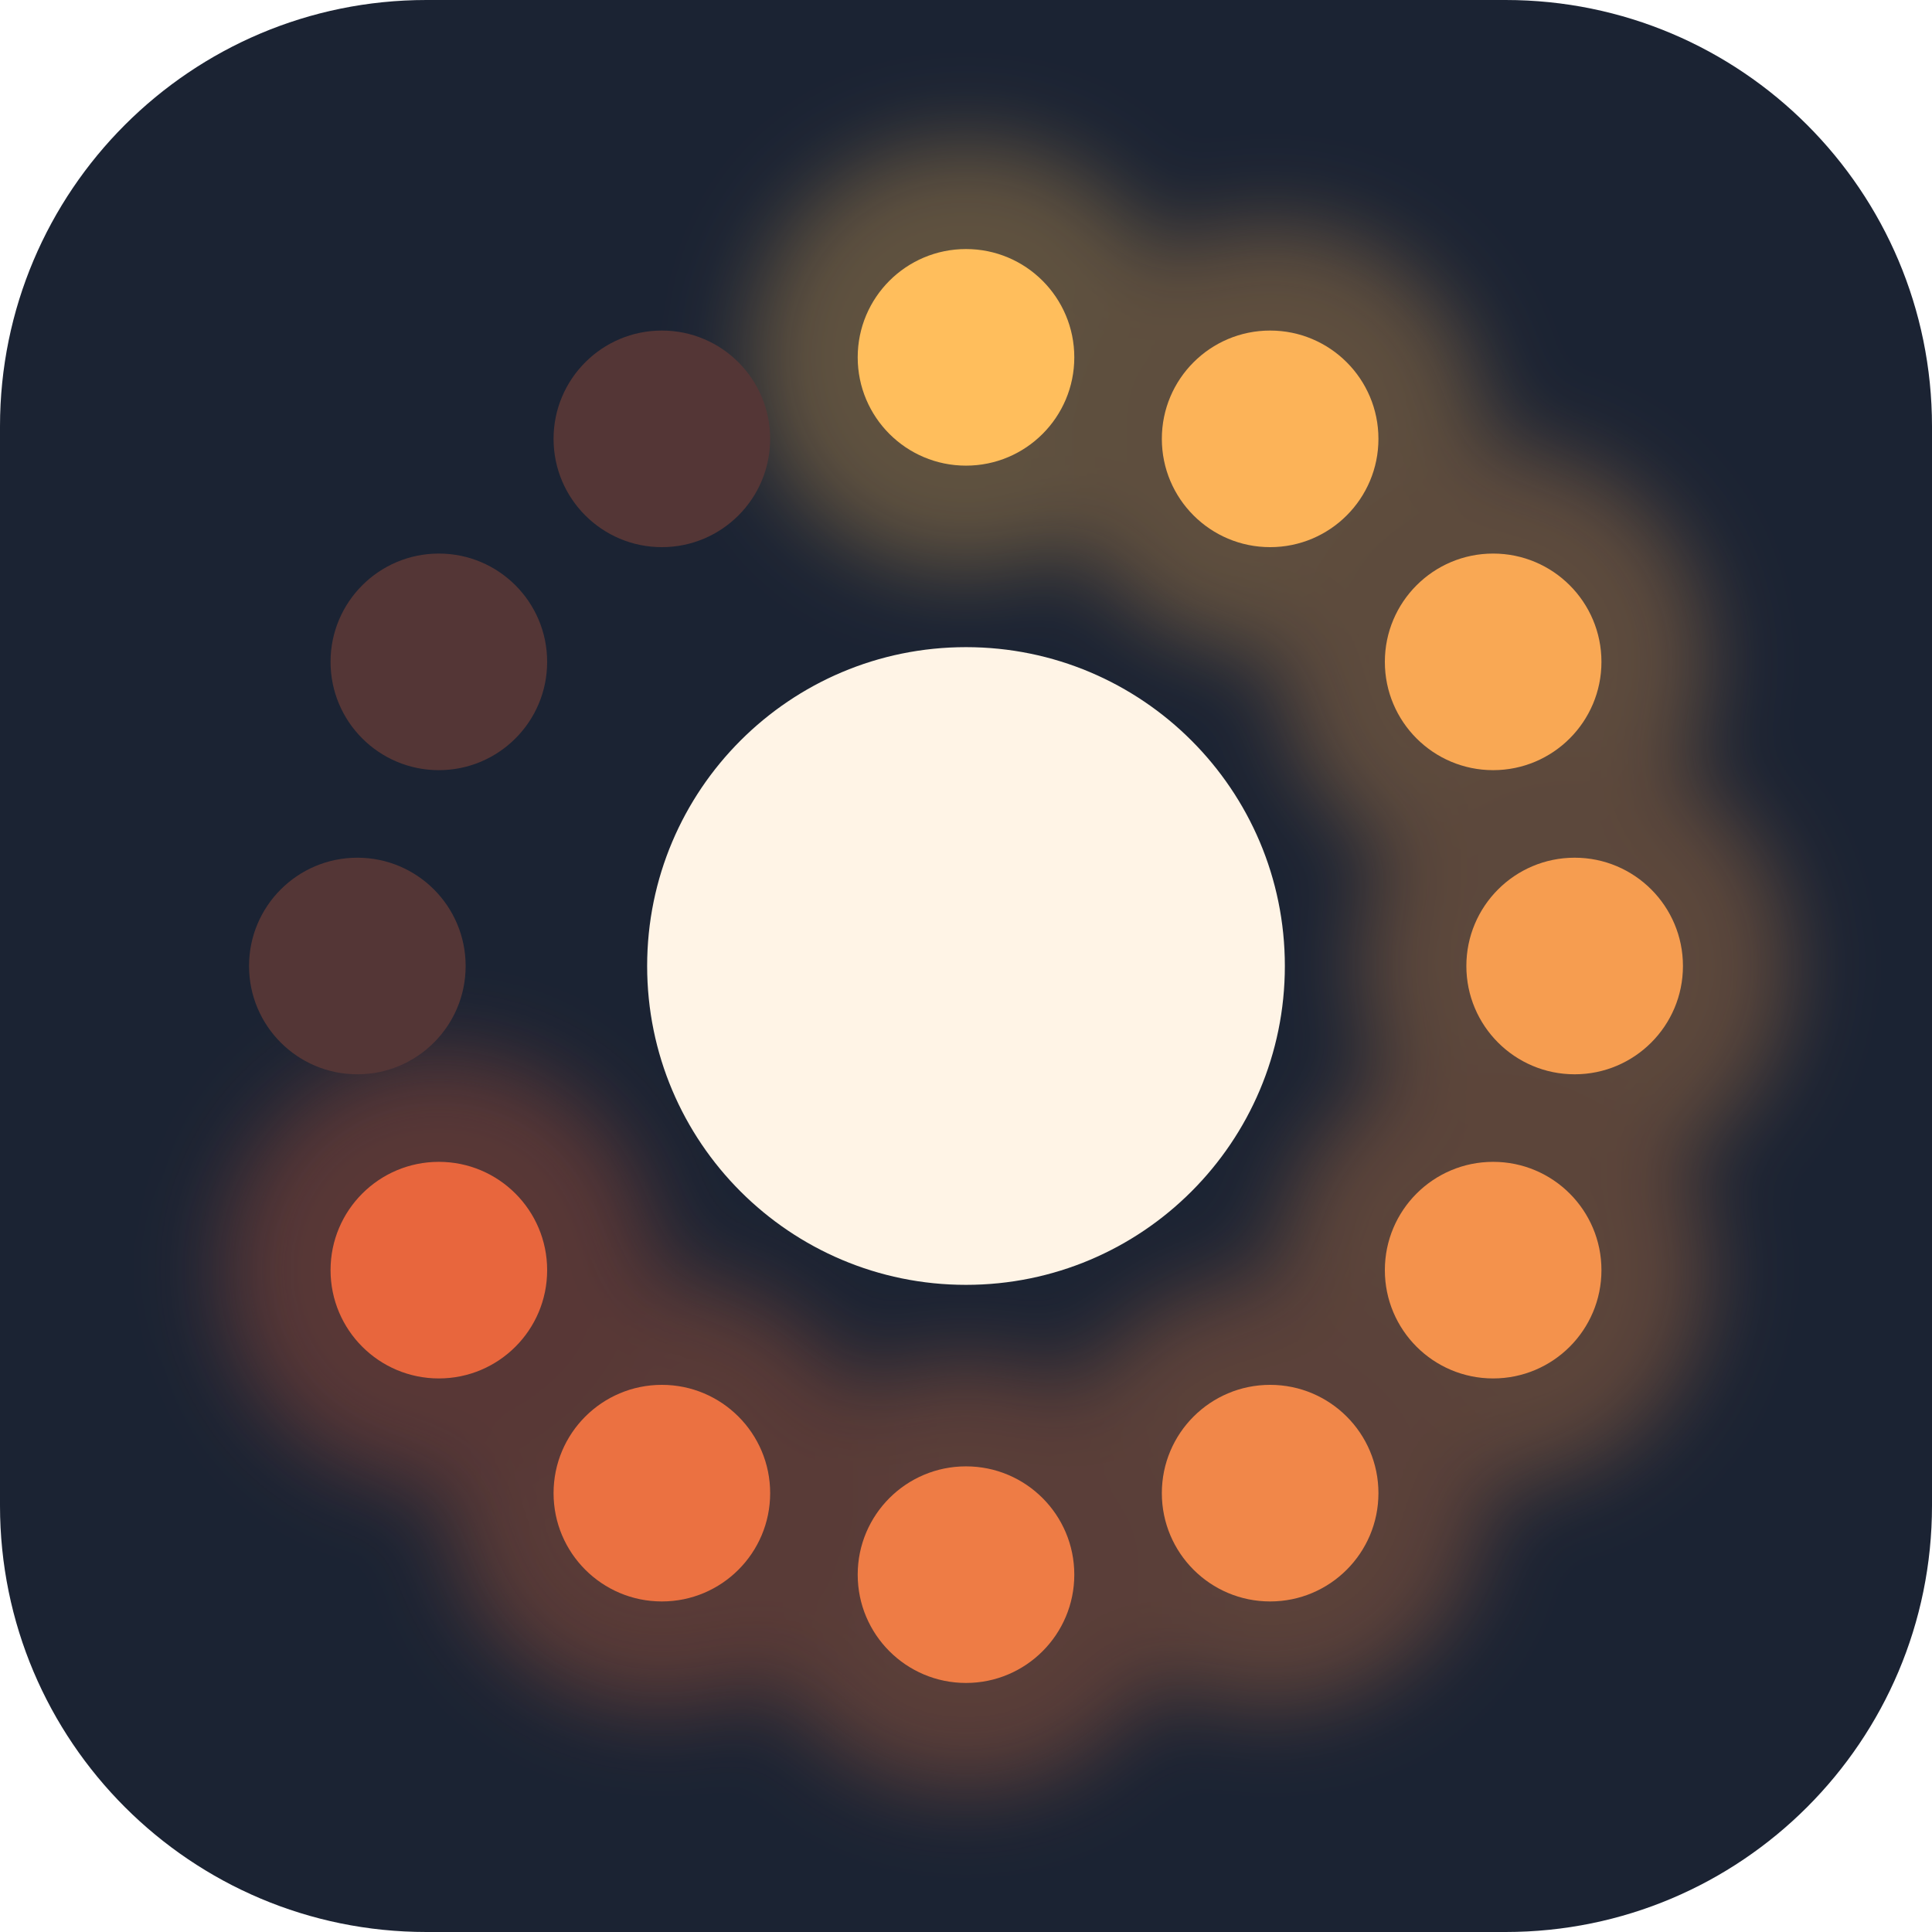
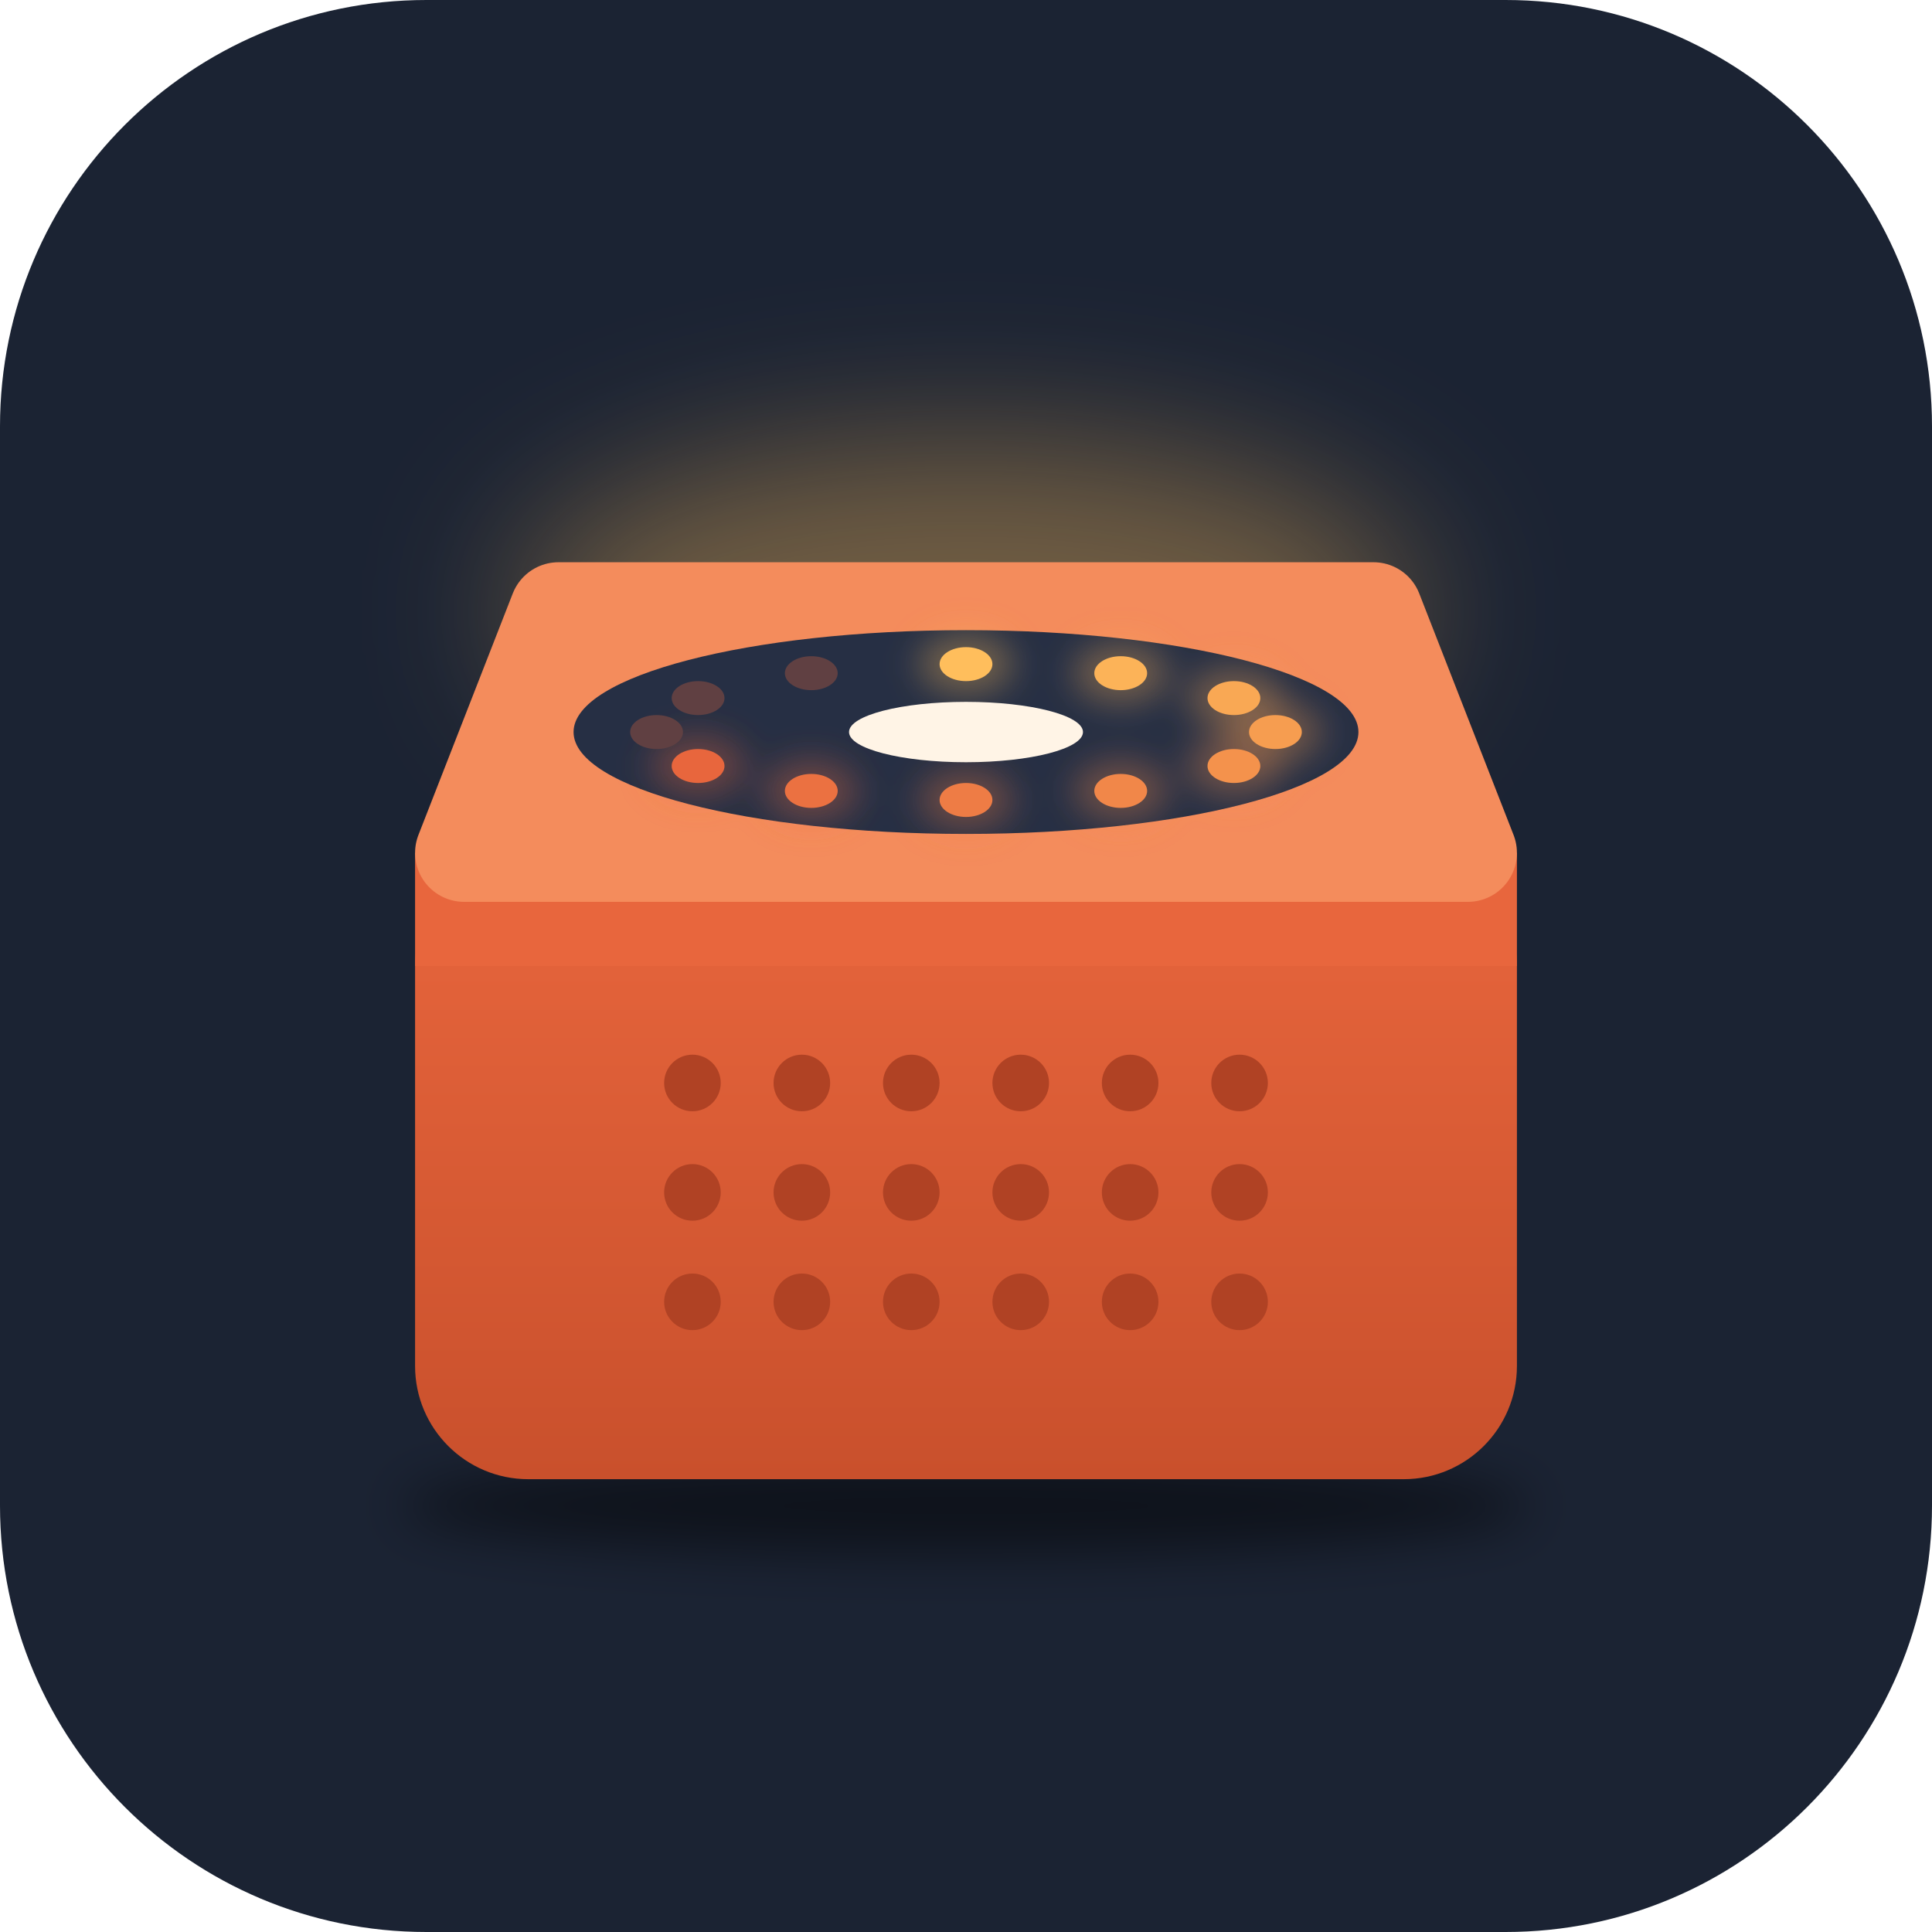
<svg xmlns="http://www.w3.org/2000/svg" viewBox="0 0 512 512" role="img" aria-label="Lauschkiste">
  <defs>
-     <filter id="glow" x="-50%" y="-50%" width="200%" height="200%">
-       <feGaussianBlur stdDeviation="11" />
+     <linearGradient id="front" x1="0" y1="0" x2="0" y2="1">
+       <stop offset="0" stop-color="#E8663D" />
+       <stop offset="1" stop-color="#C9502C" />
+     </linearGradient>
+     <filter id="blur" x="-50%" y="-50%" width="200%" height="200%">
+       <feGaussianBlur stdDeviation="4.5" />
+     </filter>
+     <filter id="halo" x="-50%" y="-100%" width="200%" height="300%">
+       <feGaussianBlur stdDeviation="20" />
+     </filter>
+     <filter id="shadow" x="-50%" y="-50%" width="200%" height="200%">
+       <feGaussianBlur stdDeviation="7" />
    </filter>
  </defs>
-   <rect width="512" height="512" rx="113" fill="rgb(27,35,51)" />
-   <g filter="url(#glow)" opacity="0.3">
-     <circle cx="256.0" cy="94.7" r="57.3" fill="rgb(255,190,92)" />
-     <circle cx="336.6" cy="116.3" r="57.3" fill="rgb(252,179,88)" />
-     <circle cx="395.7" cy="175.4" r="57.3" fill="rgb(249,168,84)" />
-     <circle cx="417.3" cy="256.0" r="57.3" fill="rgb(246,157,80)" />
-     <circle cx="395.7" cy="336.6" r="57.3" fill="rgb(244,146,76)" />
-     <circle cx="336.6" cy="395.7" r="57.3" fill="rgb(241,135,73)" />
-     <circle cx="256.0" cy="417.3" r="57.3" fill="rgb(238,124,69)" />
-     <circle cx="175.4" cy="395.7" r="57.3" fill="rgb(235,113,65)" />
-     <circle cx="116.3" cy="336.6" r="57.3" fill="rgb(232,102,61)" />
+   <rect width="512" height="512" rx="113" fill="#1B2333" />
+   <g transform="translate(0 -24.0)">
+     <ellipse cx="256" cy="186.0" rx="120.0" ry="46.0" fill="#FFBE5C" opacity="0.37" filter="url(#halo)" />
+     <ellipse cx="256" cy="423.0" rx="150.0" ry="13.0" fill="#000" opacity="0.47" filter="url(#shadow)" />
+     <rect x="110.0" y="250.0" width="292.0" height="166.0" rx="30.0" fill="url(#front)" />
+     <rect x="110.0" y="250.0" width="292.0" height="30.0" fill="#E8663D" />
+     <circle cx="183.5" cy="311.0" r="7.5" fill="#B04224" />
+     <circle cx="212.5" cy="311.0" r="7.5" fill="#B04224" />
+     <circle cx="241.5" cy="311.0" r="7.5" fill="#B04224" />
+     <circle cx="270.5" cy="311.0" r="7.5" fill="#B04224" />
+     <circle cx="299.5" cy="311.0" r="7.5" fill="#B04224" />
+     <circle cx="328.5" cy="311.0" r="7.5" fill="#B04224" />
+     <circle cx="183.5" cy="340.0" r="7.5" fill="#B04224" />
+     <circle cx="212.5" cy="340.0" r="7.5" fill="#B04224" />
+     <circle cx="241.5" cy="340.0" r="7.5" fill="#B04224" />
+     <circle cx="270.5" cy="340.0" r="7.5" fill="#B04224" />
+     <circle cx="299.5" cy="340.0" r="7.5" fill="#B04224" />
+     <circle cx="328.5" cy="340.0" r="7.5" fill="#B04224" />
+     <circle cx="183.5" cy="369.0" r="7.5" fill="#B04224" />
+     <circle cx="212.5" cy="369.0" r="7.5" fill="#B04224" />
+     <circle cx="241.5" cy="369.0" r="7.5" fill="#B04224" />
+     <circle cx="270.5" cy="369.0" r="7.5" fill="#B04224" />
+     <circle cx="299.5" cy="369.0" r="7.5" fill="#B04224" />
+     <circle cx="328.5" cy="369.0" r="7.5" fill="#B04224" />
+     <polygon points="148.0,186.0 364.0,186.0 389.0,250.0 123.0,250.0" fill="#F48C5C" stroke="#F48C5C" stroke-width="26.0" stroke-linejoin="round" />
+     <ellipse cx="256.0" cy="218.0" rx="104.0" ry="27.0" fill="#262F44" />
+     <g filter="url(#blur)">
+       <ellipse cx="256.0" cy="200.0" rx="12.6" ry="8.1" fill="#FFBE5C" opacity="0.35" />
+       <ellipse cx="297.0" cy="202.4" rx="12.6" ry="8.1" fill="#FCB358" opacity="0.35" />
+       <ellipse cx="327.0" cy="209.0" rx="12.6" ry="8.1" fill="#F9A854" opacity="0.35" />
+       <ellipse cx="338.0" cy="218.0" rx="12.6" ry="8.1" fill="#F69D50" opacity="0.35" />
+       <ellipse cx="327.0" cy="227.0" rx="12.6" ry="8.1" fill="#F4924C" opacity="0.35" />
+       <ellipse cx="297.0" cy="233.6" rx="12.6" ry="8.1" fill="#F18749" opacity="0.35" />
+       <ellipse cx="256.0" cy="236.0" rx="12.6" ry="8.1" fill="#EE7C45" opacity="0.35" />
+       <ellipse cx="215.0" cy="233.6" rx="12.6" ry="8.1" fill="#EB7141" opacity="0.35" />
+       <ellipse cx="185.0" cy="227.0" rx="12.6" ry="8.1" fill="#E8663D" opacity="0.35" />
+     </g>
+     <ellipse cx="256.0" cy="200.0" rx="7.0" ry="4.5" fill="#FFBE5C" />
+     <ellipse cx="297.0" cy="202.4" rx="7.0" ry="4.5" fill="#FCB358" />
+     <ellipse cx="327.0" cy="209.0" rx="7.0" ry="4.5" fill="#F9A854" />
+     <ellipse cx="338.0" cy="218.0" rx="7.0" ry="4.5" fill="#F69D50" />
+     <ellipse cx="327.0" cy="227.0" rx="7.0" ry="4.5" fill="#F4924C" />
+     <ellipse cx="297.0" cy="233.6" rx="7.0" ry="4.5" fill="#F18749" />
+     <ellipse cx="256.0" cy="236.0" rx="7.0" ry="4.5" fill="#EE7C45" />
+     <ellipse cx="215.0" cy="233.6" rx="7.0" ry="4.5" fill="#EB7141" />
+     <ellipse cx="185.0" cy="227.0" rx="7.0" ry="4.5" fill="#E8663D" />
+     <ellipse cx="174.0" cy="218.0" rx="7.0" ry="4.5" fill="#604042" />
+     <ellipse cx="185.0" cy="209.0" rx="7.0" ry="4.5" fill="#604042" />
+     <ellipse cx="215.0" cy="202.4" rx="7.0" ry="4.5" fill="#604042" />
+     <ellipse cx="256.0" cy="218.0" rx="31.0" ry="8.0" fill="#FFF4E6" />
  </g>
-   <circle cx="256.0" cy="94.7" r="28.7" fill="rgb(255,190,92)" />
-   <circle cx="336.6" cy="116.3" r="28.7" fill="rgb(252,179,88)" />
-   <circle cx="395.7" cy="175.4" r="28.7" fill="rgb(249,168,84)" />
-   <circle cx="417.3" cy="256.0" r="28.7" fill="rgb(246,157,80)" />
-   <circle cx="395.7" cy="336.6" r="28.7" fill="rgb(244,146,76)" />
-   <circle cx="336.6" cy="395.7" r="28.7" fill="rgb(241,135,73)" />
-   <circle cx="256.0" cy="417.3" r="28.7" fill="rgb(238,124,69)" />
-   <circle cx="175.4" cy="395.7" r="28.7" fill="rgb(235,113,65)" />
-   <circle cx="116.3" cy="336.6" r="28.7" fill="rgb(232,102,61)" />
-   <circle cx="94.7" cy="256.0" r="28.7" fill="rgb(84,54,54)" />
-   <circle cx="116.3" cy="175.4" r="28.7" fill="rgb(84,54,54)" />
-   <circle cx="175.4" cy="116.3" r="28.7" fill="rgb(84,54,54)" />
-   <circle cx="256" cy="256" r="84.5" fill="rgb(255,244,230)" />
</svg>
